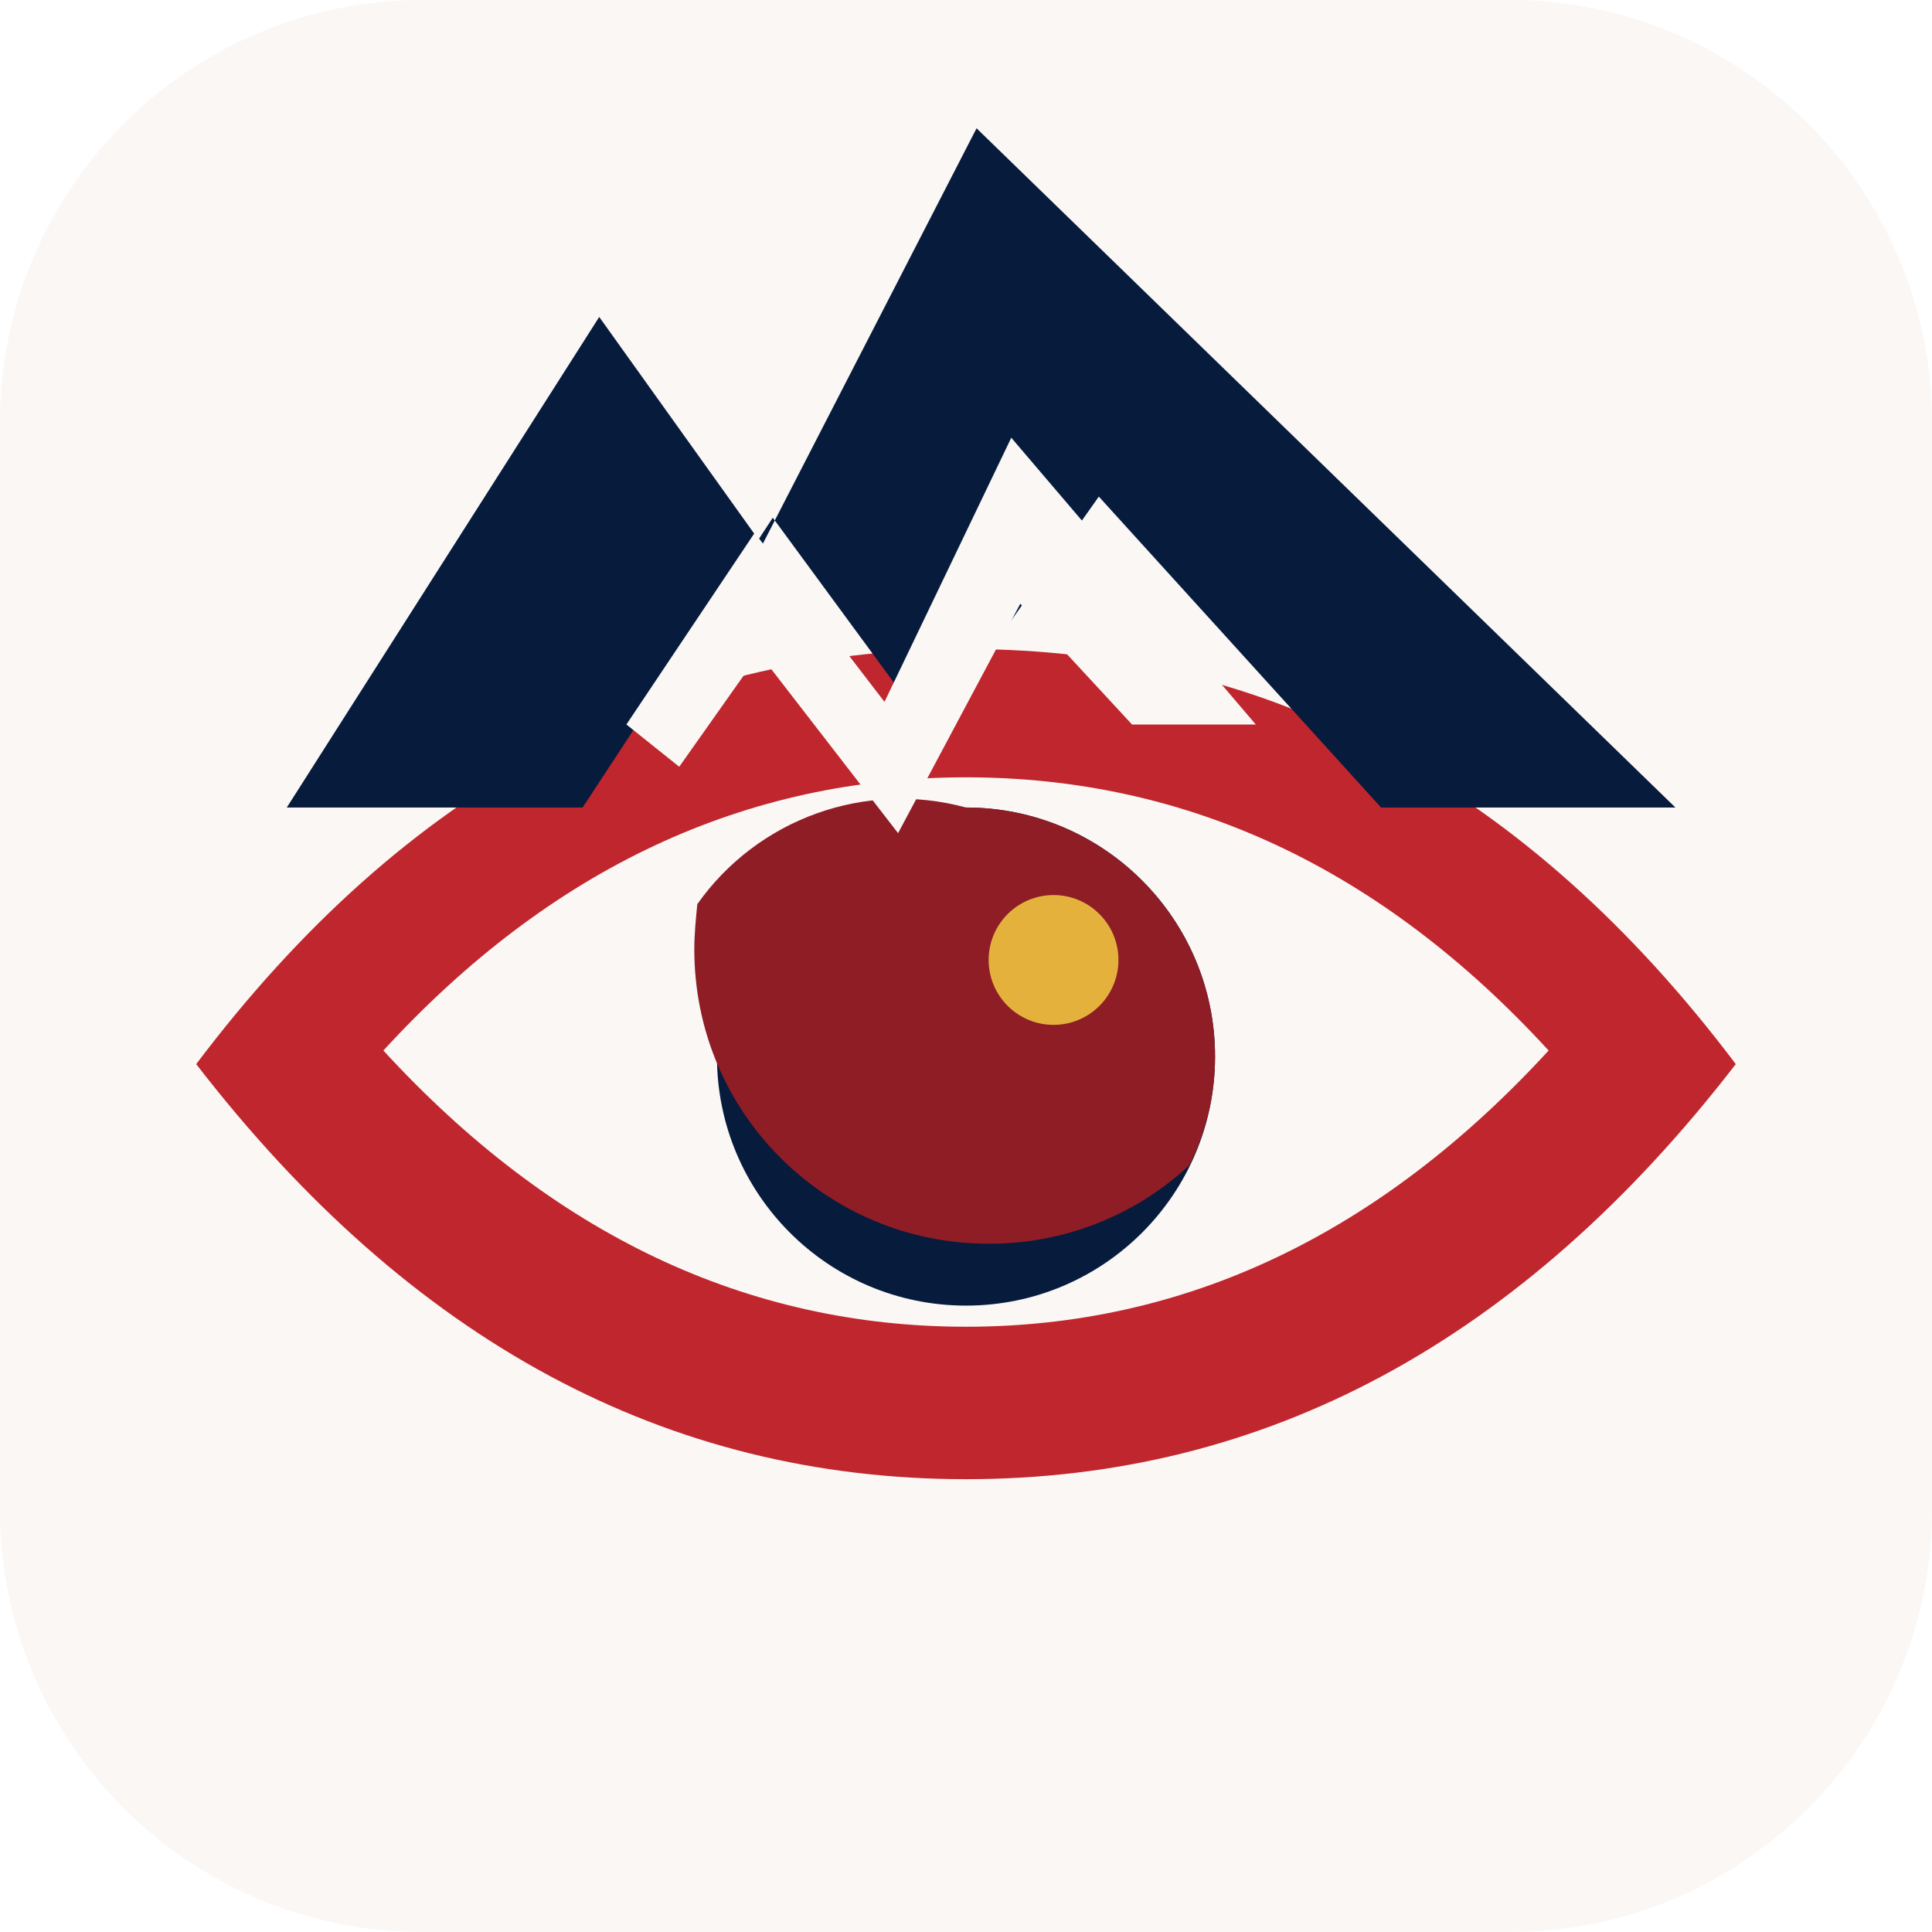
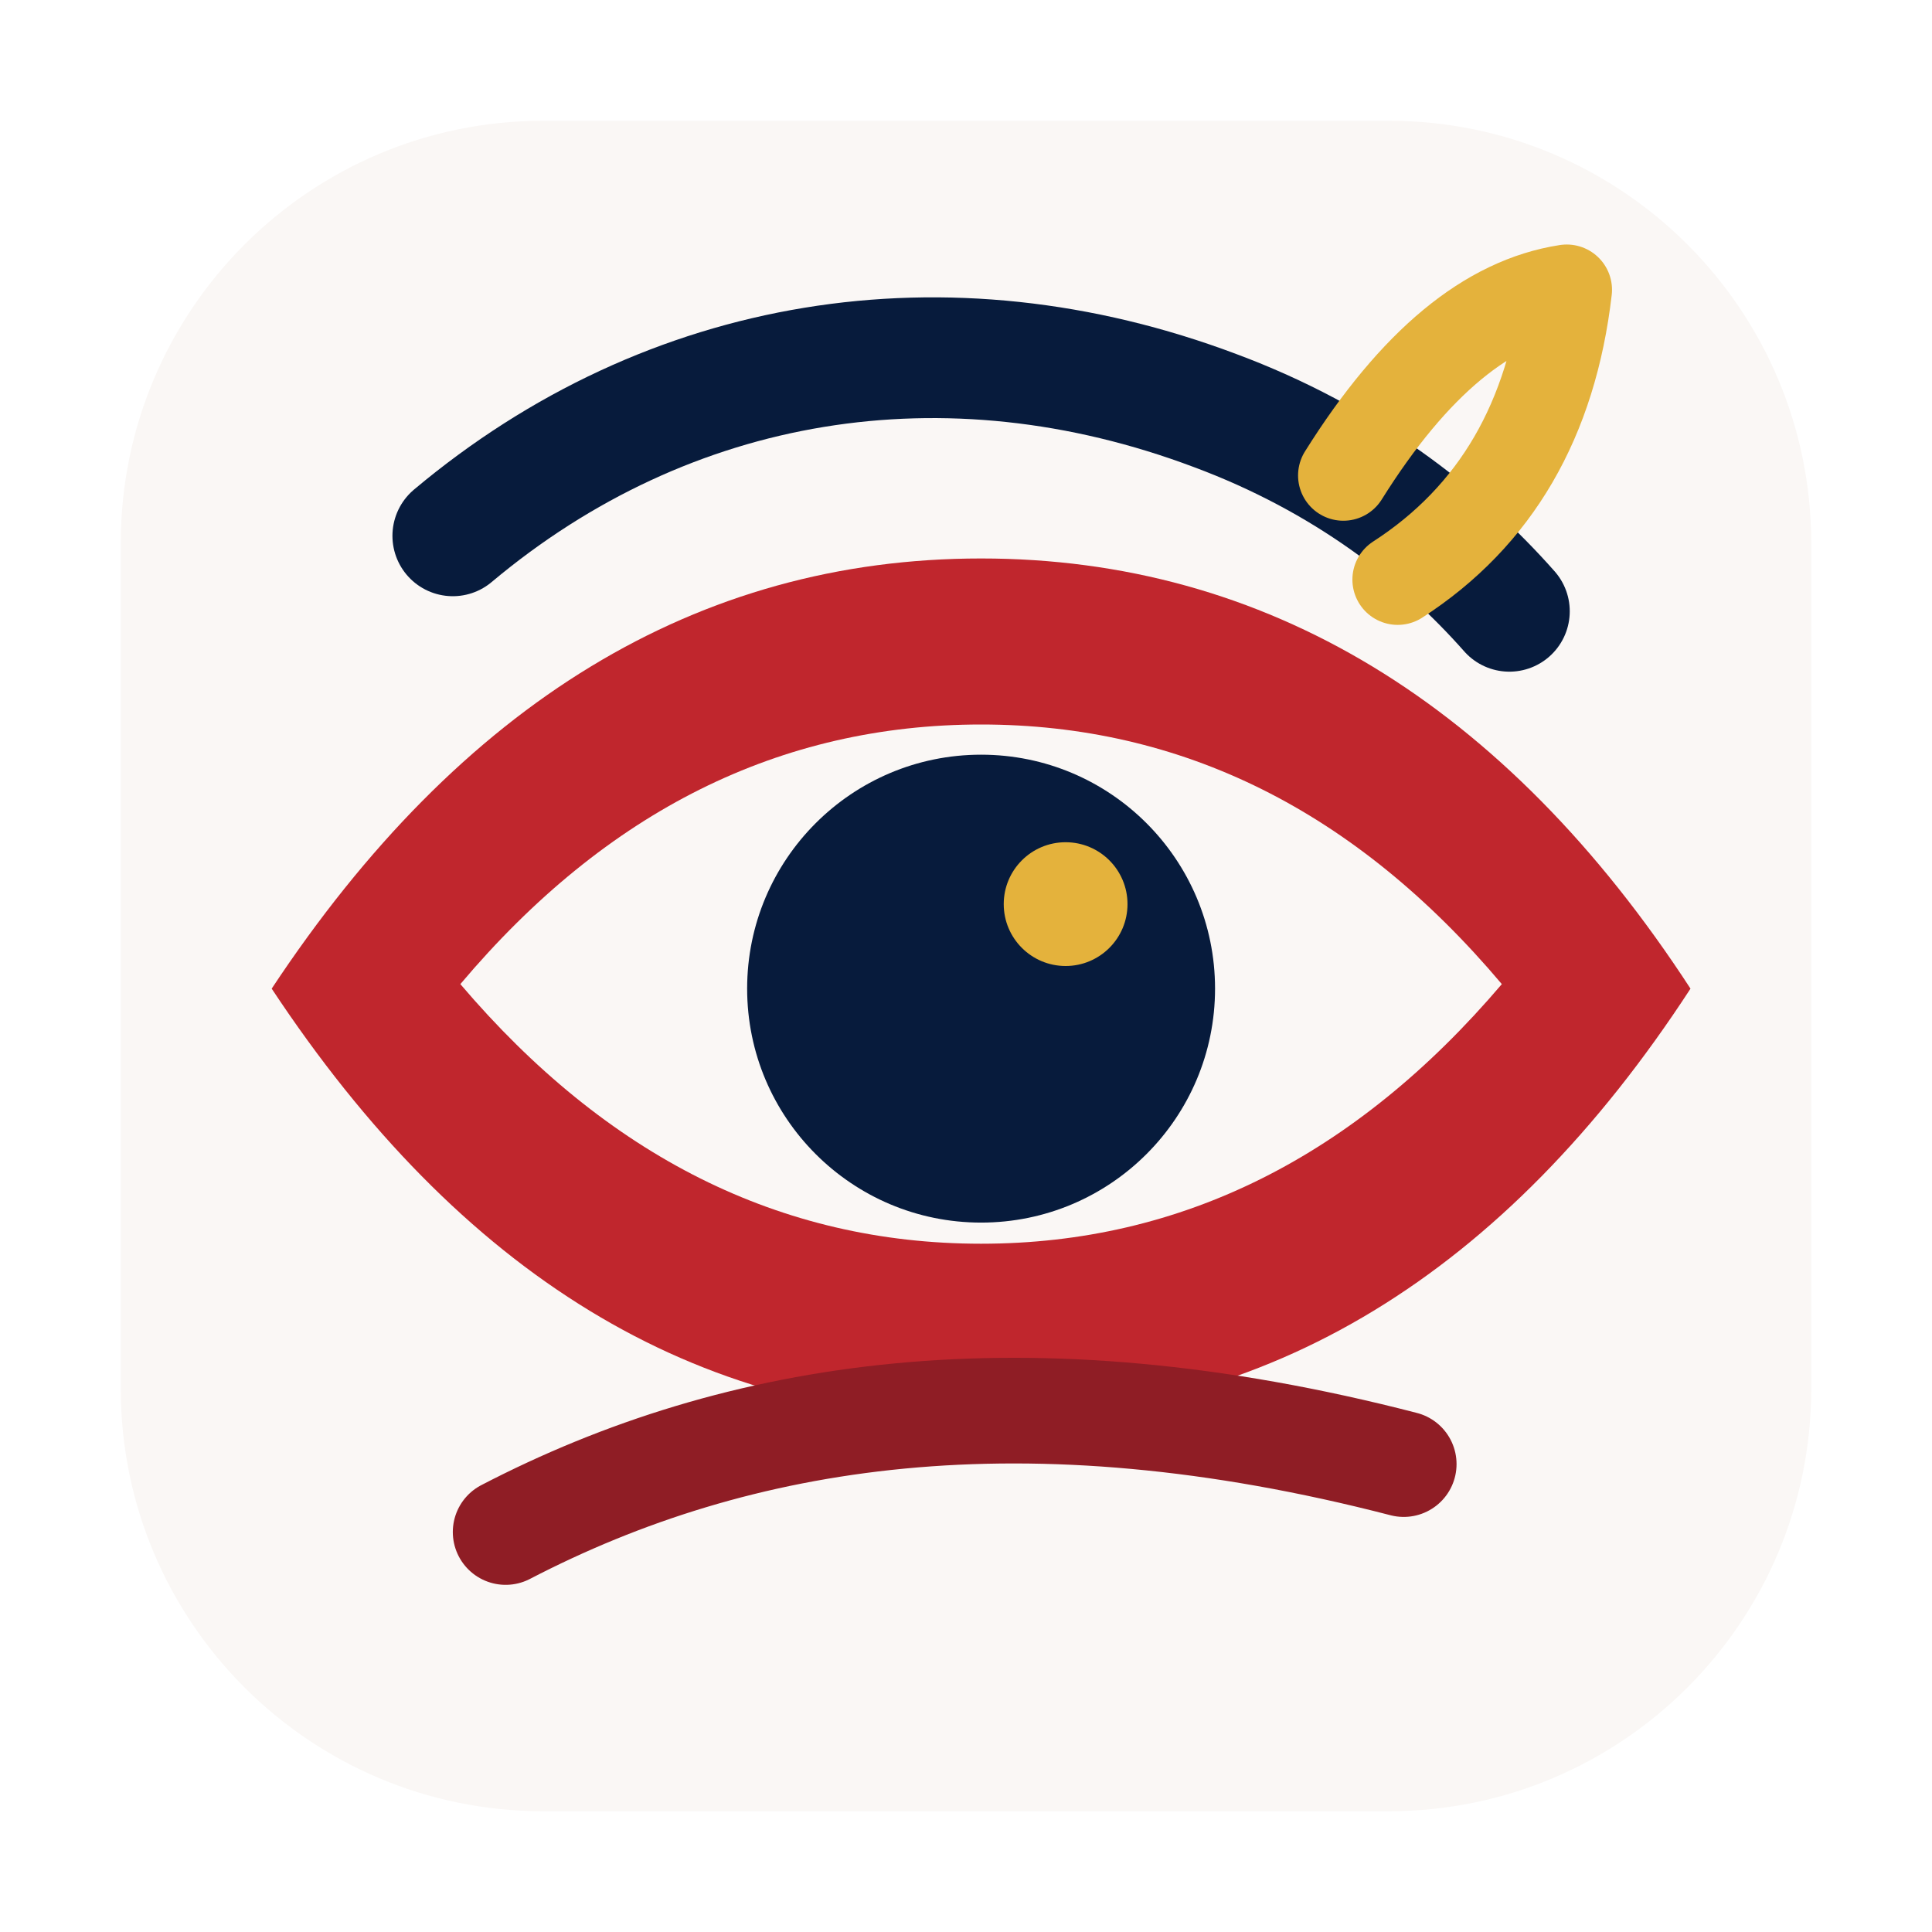
<svg xmlns="http://www.w3.org/2000/svg" viewBox="0 0 128 128" role="img" aria-label="Nagarik Watch">
-   <rect width="128" height="128" rx="28" fill="#FAF7F5" />
-   <path d="M13 70.5C26.8 52.2 43.8 43 64 43s37.2 9.2 51 27.5C100.8 88.9 83.8 98 64 98S27.2 88.9 13 70.5Z" fill="#C0262D" />
-   <path d="M25.4 69.6C36.5 57.5 49.4 51.5 64 51.5s27.5 6 38.6 18.1C91.4 81.8 78.5 87.9 64 87.9s-27.4-6.1-38.6-18.3Z" fill="#FAF7F5" />
-   <circle cx="64" cy="70" r="16.5" fill="#071B3C" />
-   <path d="M64 53.5c9.1 0 16.5 7.4 16.5 16.5 0 2.6-.6 5-1.7 7.2a19.4 19.4 0 0 1-13.3 5.2c-10.8 0-19.5-8.7-19.5-19.5 0-1 .1-2 .2-3A16.5 16.5 0 0 1 64 53.5Z" fill="#8F1D25" />
-   <circle cx="69.8" cy="63.6" r="4.3" fill="#E4B23C" />
-   <path d="M19 53.5 39.7 21l10.8 15.1L64.7 8.5 111 53.5H91.5L72.8 32.9 61.7 48.6 51.2 34.3 38.6 53.5H19Z" fill="#071B3C" />
-   <path d="M41.5 48 50 35.3l8.6 11.2L67 29l16.2 19H75L67.6 40l-8.1 15.2-9.2-11.9L45 50.8 41.5 48Z" fill="#FAF7F5" />
+   <rect x="8" y="8" width="112" height="112" rx="28" fill="#FAF7F5" />
+   <path d="M18 65.5C30.5 46.6 46.2 37 65 37s34.7 9.6 47 28.5C99.7 84.4 84 94 65 94S30.5 84.4 18 65.5Z" fill="#C0262D" />
+   <path d="M30.5 65.2C40.2 53.7 51.7 48 65 48s24.8 5.7 34.5 17.2C89.8 76.6 78.3 82.4 65 82.4S40.2 76.6 30.5 65.2Z" fill="#FAF7F5" />
+   <circle cx="65" cy="65.5" r="15.5" fill="#071B3C" />
+   <circle cx="70.6" cy="59.9" r="4.1" fill="#E4B23C" />
+   <path d="M30 35.5C44.3 23.5 62.7 20.5 80.5 27.2c8.6 3.2 15 8.2 19.5 13.3" fill="none" stroke="#071B3C" stroke-linecap="round" stroke-width="8" />
+   <path d="M33.5 101.5c15.4-8 34.4-11 59.5-4.5" fill="none" stroke="#8F1D25" stroke-linecap="round" stroke-width="7" />
+   <path d="M89 31.5c4.7-7.5 9.6-11.5 14.8-12.3-1 8.6-4.7 15-11.2 19.2" fill="none" stroke="#E4B23C" stroke-linecap="round" stroke-linejoin="round" stroke-width="6" />
</svg>
